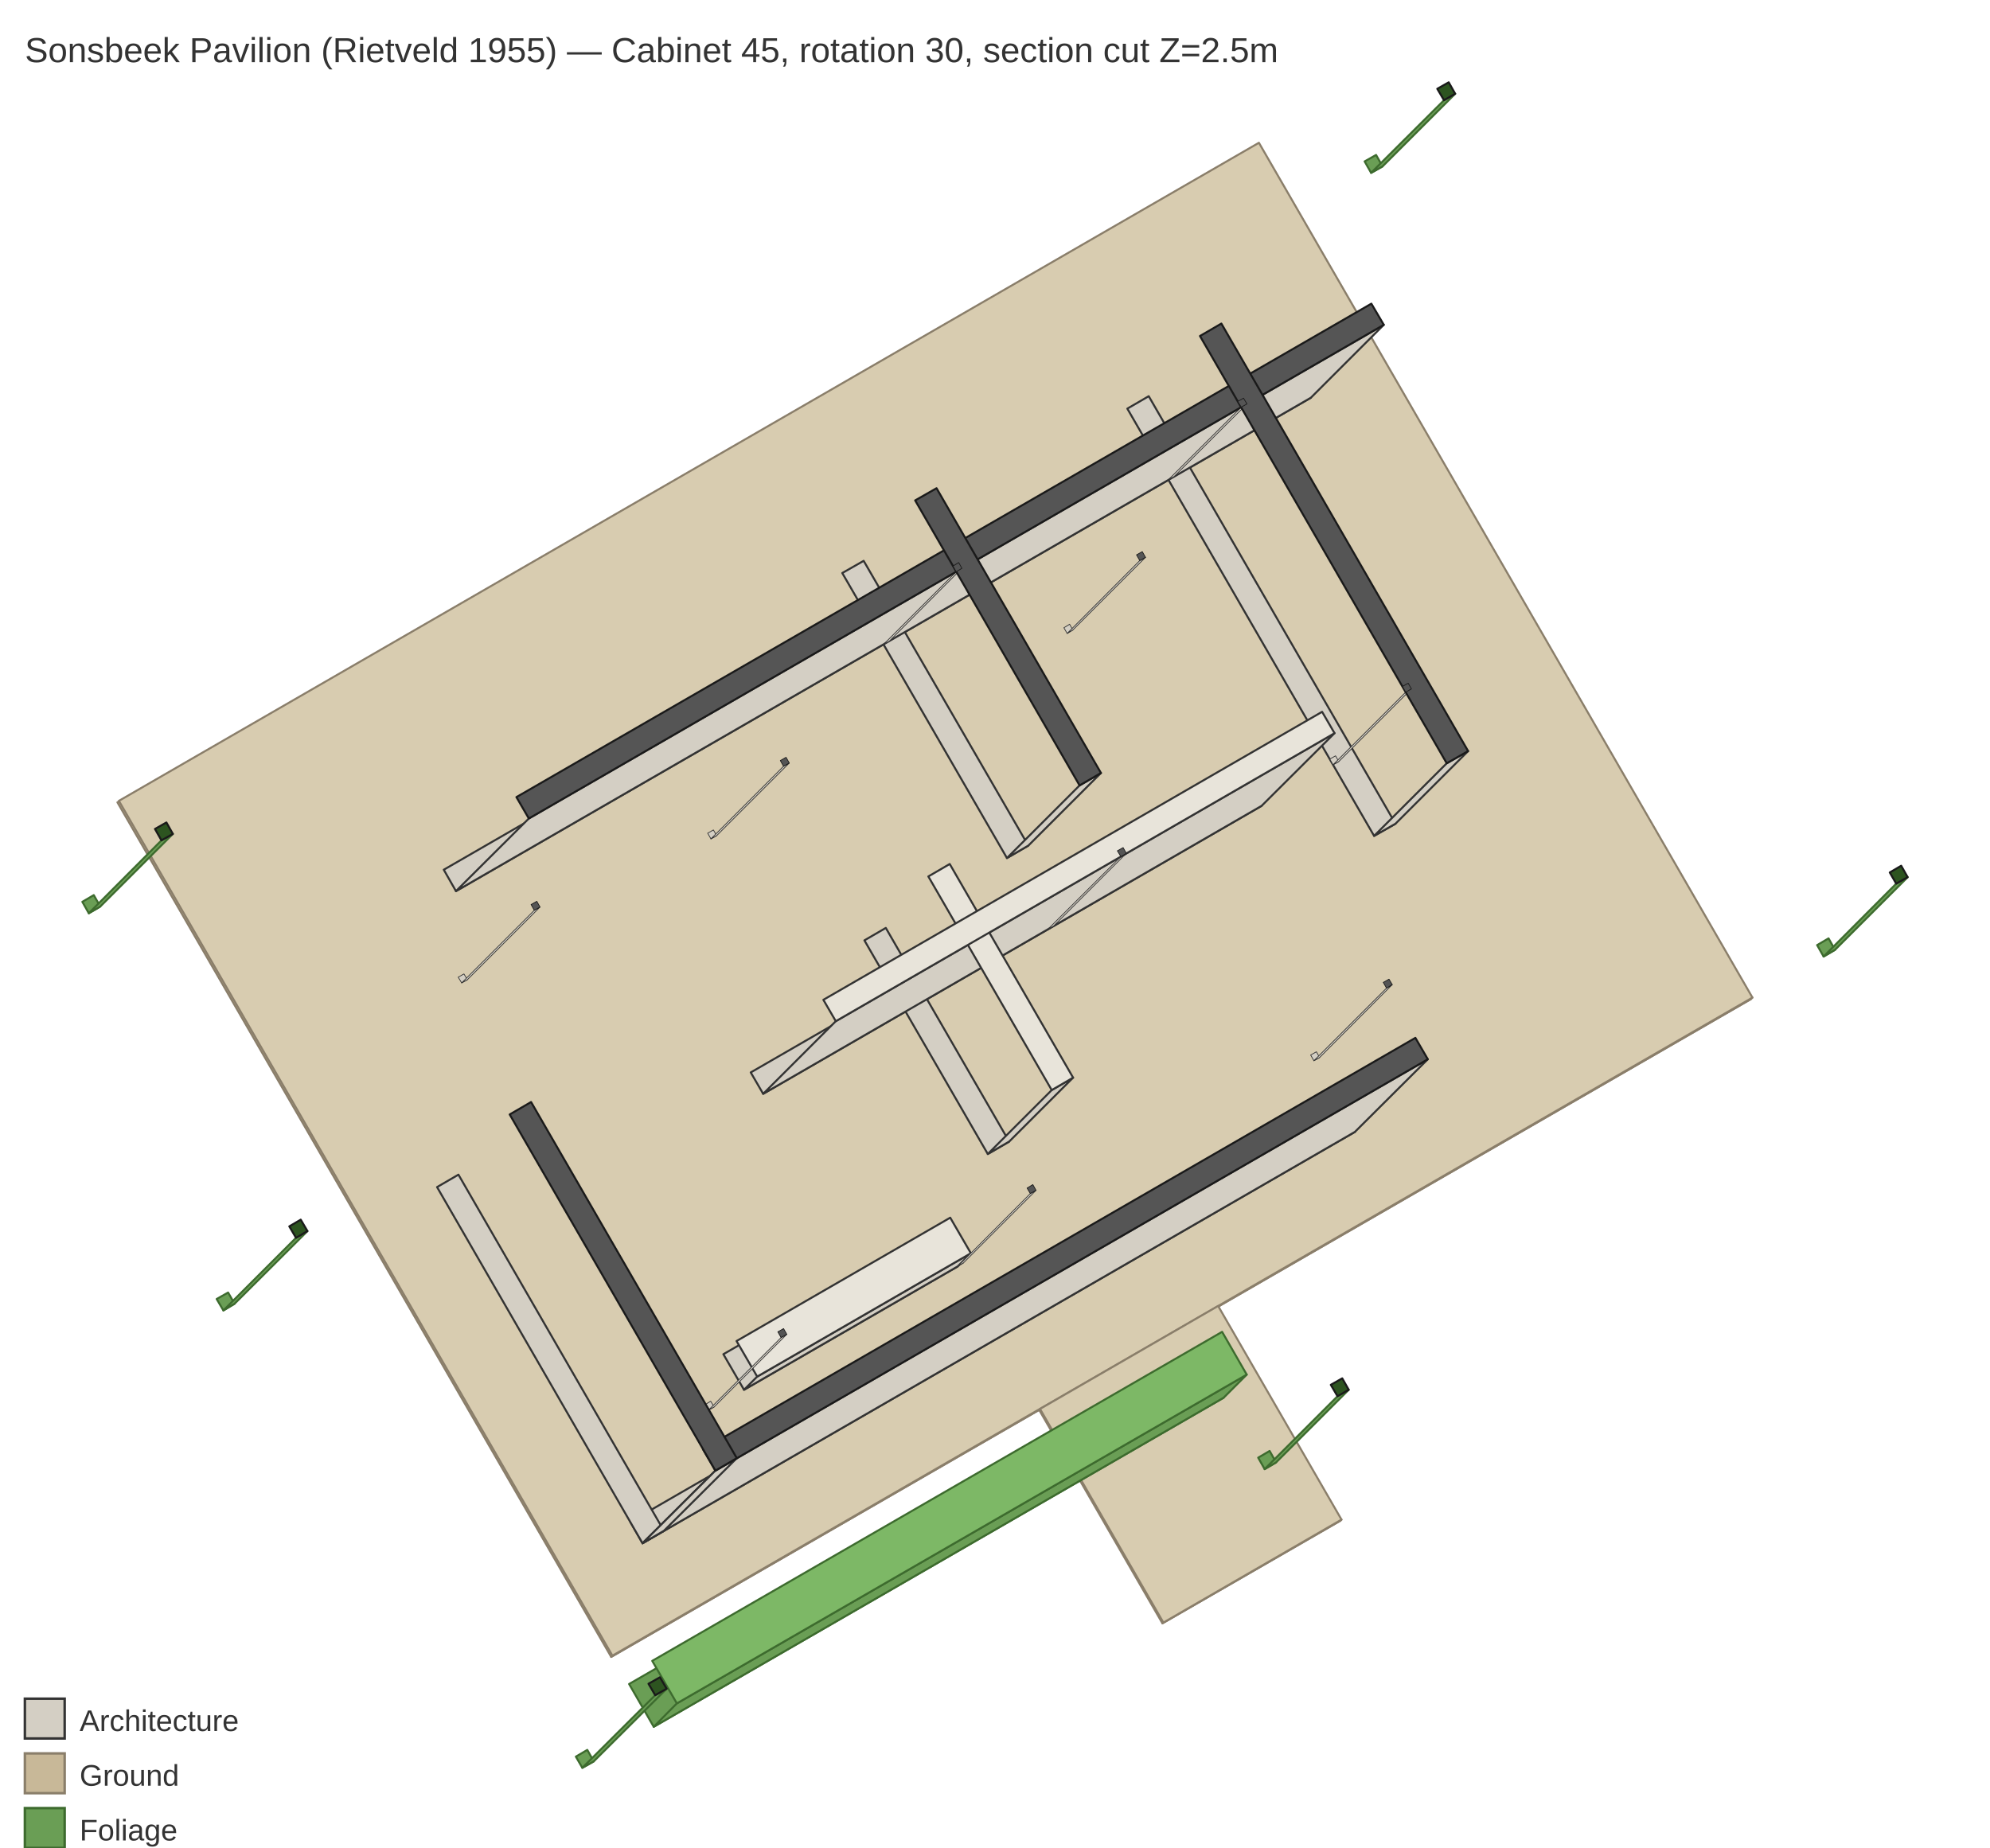
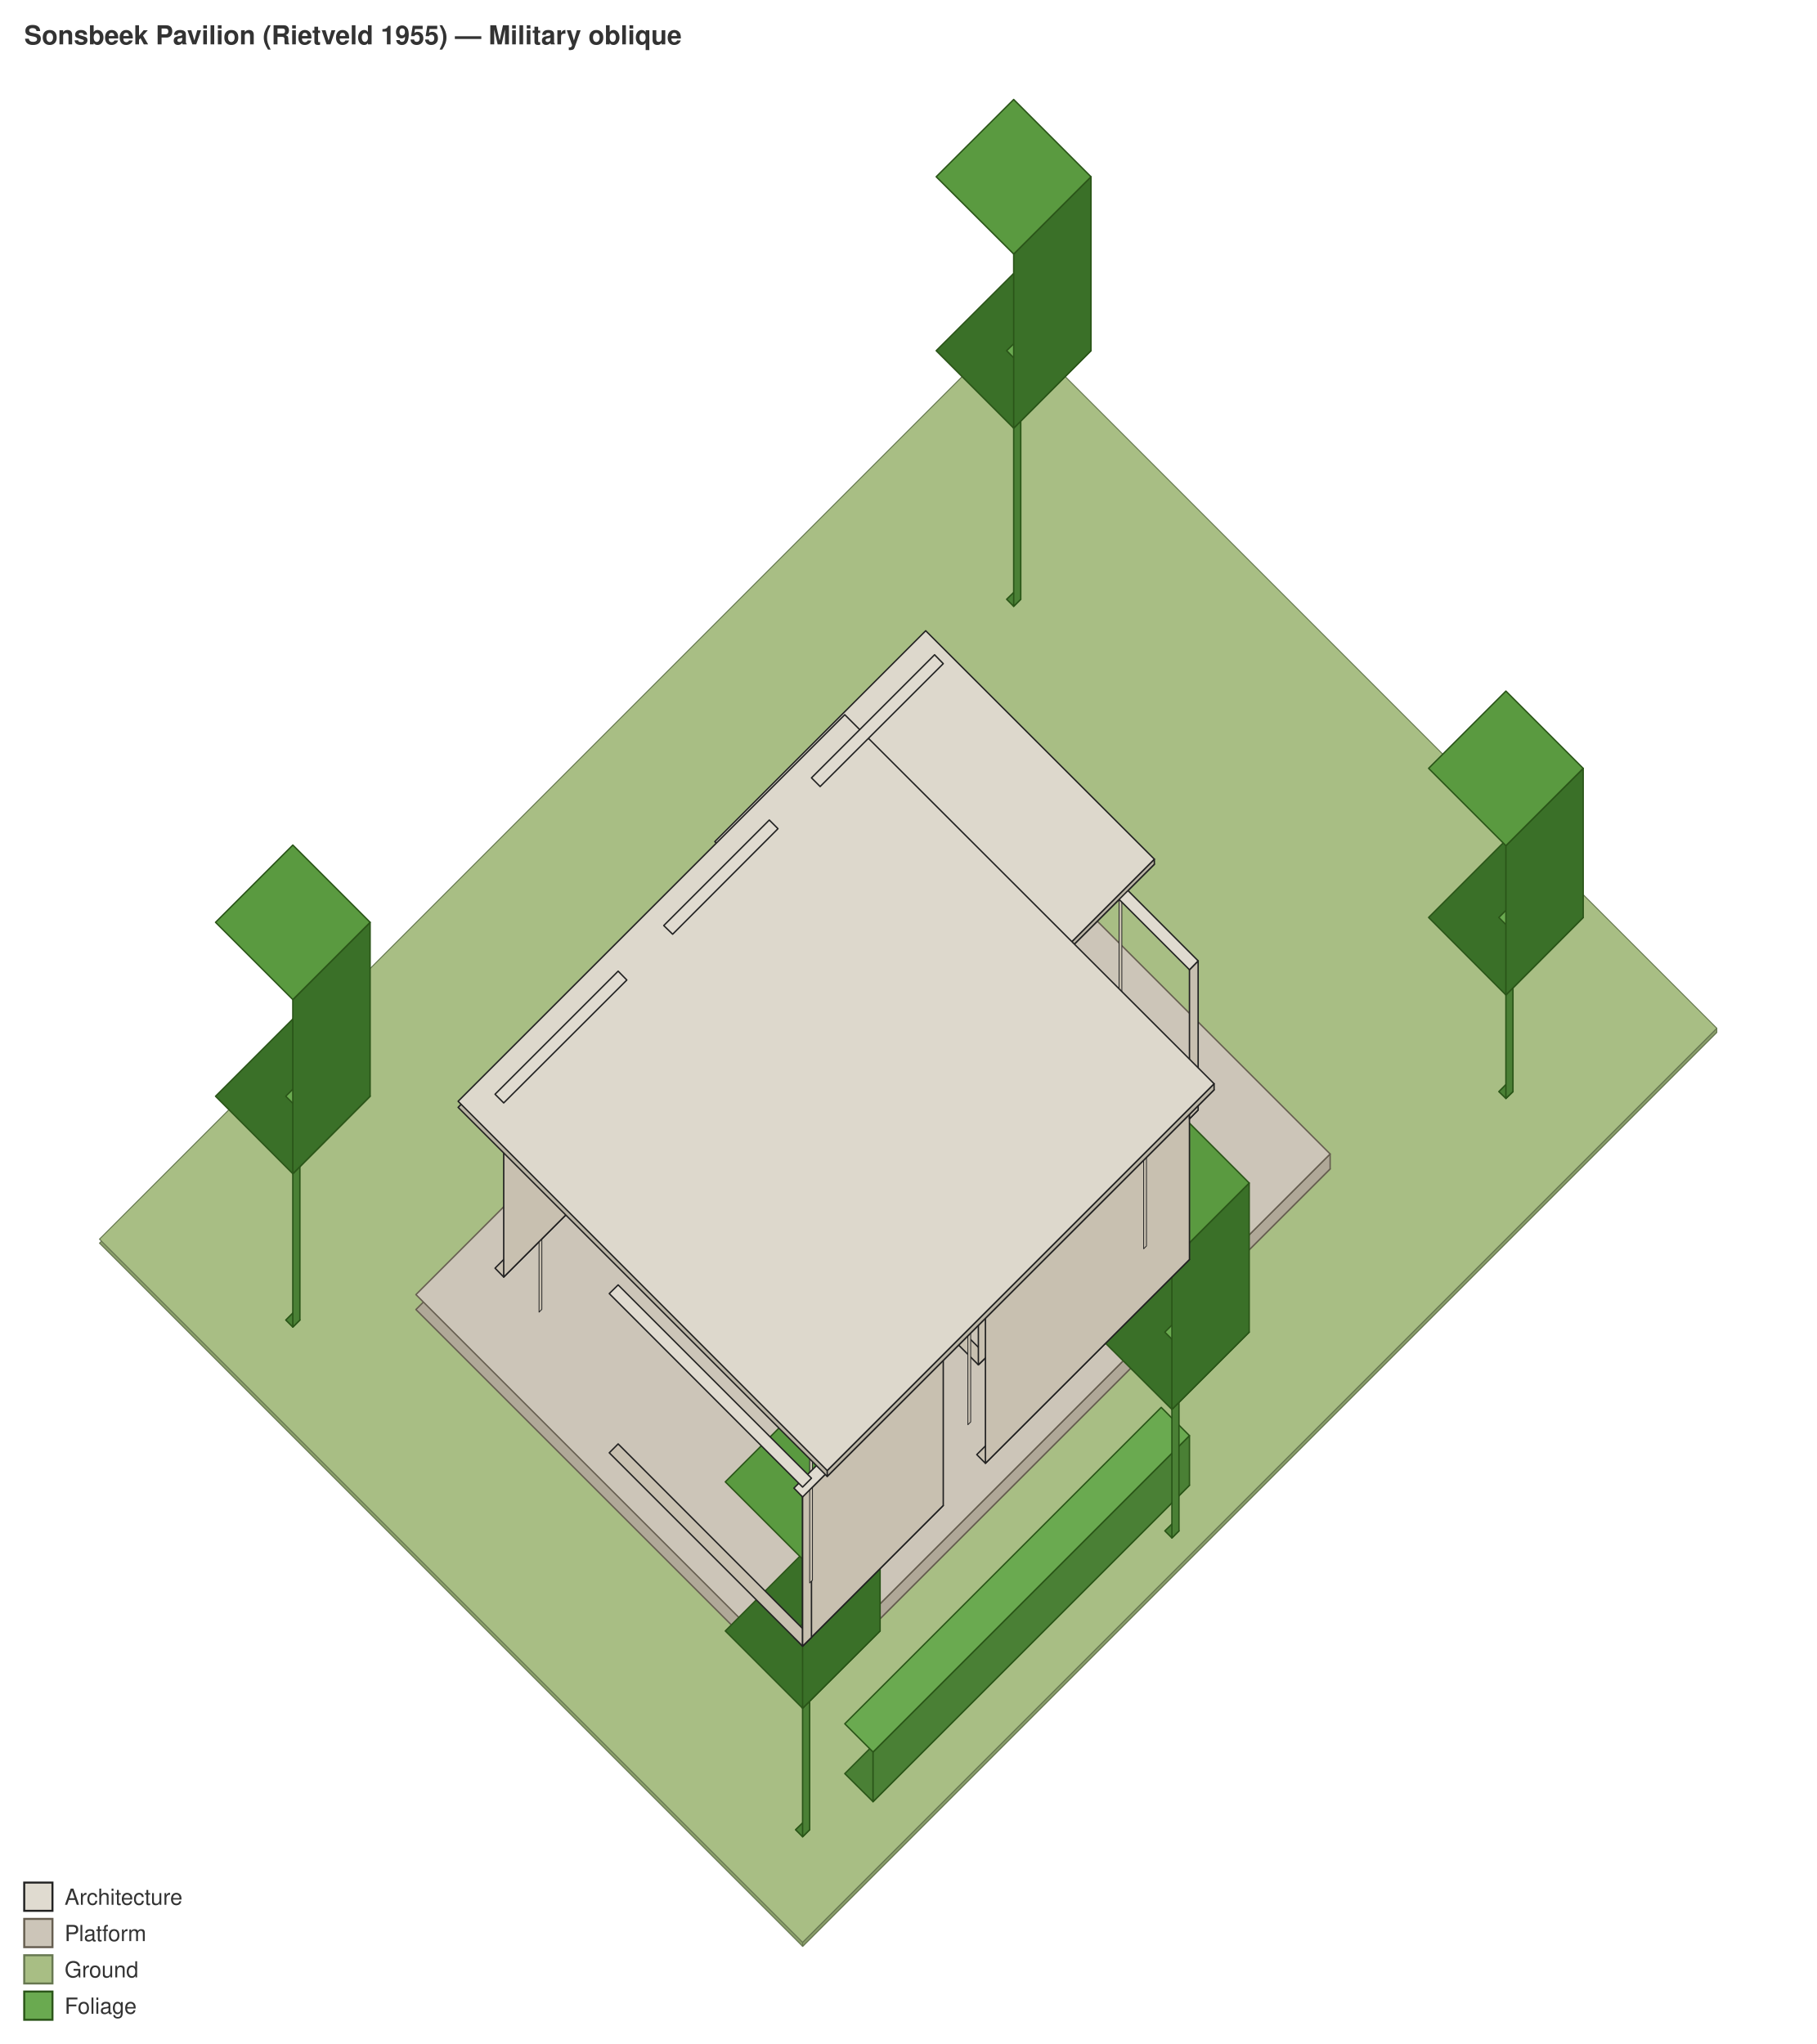
- <svg xmlns="http://www.w3.org/2000/svg" width="800" height="743" viewBox="0 0 800 743" style="background:#f5f0e8">
-   <text x="10" y="25" font-family="Arial, sans-serif" font-size="14" fill="#333">Sonsbeek Pavilion (Rietveld 1955) — Cabinet 45, rotation 30, section cut Z=2.5m</text>
-   <polygon points="245.7,666.2 703.9,401.7 505.5,58.0 47.2,322.6" fill="#c8b898" stroke="#8a7e6a" stroke-width="0.8" stroke-linejoin="round" />
-   <polygon points="467.3,652.7 538.9,611.4 489.3,525.5 417.7,566.8" fill="#c8b898" stroke="#8a7e6a" stroke-width="0.8" stroke-linejoin="round" />
-   <polygon points="245.7,666.2 703.9,401.7 704.5,401.1 246.2,665.7" fill="#c8b898" stroke="#8a7e6a" stroke-width="0.8" stroke-linejoin="round" />
-   <polygon points="467.3,652.7 538.9,611.4 539.3,611.0 467.7,652.4" fill="#c8b898" stroke="#8a7e6a" stroke-width="0.8" stroke-linejoin="round" />
-   <polygon points="246.2,665.7 704.5,401.1 506.1,57.4 47.8,322.0" fill="#d8ccb0" stroke="#8a7e6a" stroke-width="0.8" stroke-linejoin="round" />
-   <polygon points="467.7,652.4 539.3,611.0 489.7,525.1 418.1,566.5" fill="#d8ccb0" stroke="#8a7e6a" stroke-width="0.8" stroke-linejoin="round" />
-   <polygon points="258.3,620.5 544.7,455.1 539.8,446.5 253.4,611.9" fill="#d4cfc4" stroke="#333333" stroke-width="0.8" stroke-linejoin="round" />
-   <polygon points="183.3,358.3 527.0,159.9 522.1,151.3 178.4,349.7" fill="#d4cfc4" stroke="#333333" stroke-width="0.8" stroke-linejoin="round" />
-   <polygon points="306.8,439.8 507.2,324.0 502.3,315.5 301.8,431.2" fill="#d4cfc4" stroke="#333333" stroke-width="0.8" stroke-linejoin="round" />
-   <polygon points="258.3,620.5 266.9,615.5 184.3,472.3 175.7,477.3" fill="#d4cfc4" stroke="#333333" stroke-width="0.8" stroke-linejoin="round" />
-   <polygon points="552.4,336.1 561.0,331.2 461.8,159.3 453.2,164.3" fill="#d4cfc4" stroke="#333333" stroke-width="0.8" stroke-linejoin="round" />
-   <polygon points="397.1,464.0 405.7,459.0 356.1,373.1 347.5,378.1" fill="#d4cfc4" stroke="#333333" stroke-width="0.8" stroke-linejoin="round" />
-   <polygon points="404.8,345.0 413.4,340.0 347.2,225.5 338.6,230.4" fill="#d4cfc4" stroke="#333333" stroke-width="0.8" stroke-linejoin="round" />
-   <polygon points="284.8,567.0 287.1,565.7 285.7,563.4 283.4,564.8" fill="#d4cfc4" stroke="#333333" stroke-width="0.3" stroke-linejoin="round" />
-   <polygon points="185.6,395.2 187.9,393.9 186.5,391.6 184.2,392.9" fill="#d4cfc4" stroke="#333333" stroke-width="0.3" stroke-linejoin="round" />
-   <polygon points="385.0,509.2 387.3,507.8 386.0,505.6 383.7,506.9" fill="#d4cfc4" stroke="#333333" stroke-width="0.3" stroke-linejoin="round" />
-   <polygon points="285.8,337.3 288.1,336.0 286.8,333.7 284.5,335.0" fill="#d4cfc4" stroke="#333333" stroke-width="0.3" stroke-linejoin="round" />
-   <polygon points="528.2,426.5 530.5,425.2 529.2,422.9 526.9,424.2" fill="#d4cfc4" stroke="#333333" stroke-width="0.3" stroke-linejoin="round" />
-   <polygon points="429.0,254.7 431.3,253.3 430.0,251.0 427.7,252.4" fill="#d4cfc4" stroke="#333333" stroke-width="0.3" stroke-linejoin="round" />
-   <polygon points="421.3,373.6 423.6,372.3 422.3,370.0 420.0,371.4" fill="#d4cfc4" stroke="#333333" stroke-width="0.3" stroke-linejoin="round" />
-   <polygon points="355.2,259.1 357.5,257.8 356.2,255.5 353.9,256.8" fill="#d4cfc4" stroke="#333333" stroke-width="0.3" stroke-linejoin="round" />
-   <polygon points="535.9,307.5 538.2,306.2 536.9,303.9 534.6,305.2" fill="#d4cfc4" stroke="#333333" stroke-width="0.3" stroke-linejoin="round" />
-   <polygon points="469.7,192.9 472.0,191.6 470.7,189.3 468.4,190.7" fill="#d4cfc4" stroke="#333333" stroke-width="0.3" stroke-linejoin="round" />
-   <polygon points="299.1,558.8 385.0,509.2 376.7,494.9 290.8,544.5" fill="#d4cfc4" stroke="#333333" stroke-width="0.8" stroke-linejoin="round" />
-   <polygon points="234.1,710.8 238.7,708.2 236.1,703.6 231.5,706.3" fill="#6a9e55" stroke="#3d6b2e" stroke-width="0.8" stroke-linejoin="round" />
-   <polygon points="35.7,367.2 40.3,364.5 37.7,359.9 33.1,362.6" fill="#6a9e55" stroke="#3d6b2e" stroke-width="0.8" stroke-linejoin="round" />
-   <polygon points="733.1,384.6 737.7,381.9 735.1,377.3 730.5,380.0" fill="#6a9e55" stroke="#3d6b2e" stroke-width="0.8" stroke-linejoin="round" />
-   <polygon points="551.2,69.5 555.8,66.9 553.2,62.3 548.6,64.9" fill="#6a9e55" stroke="#3d6b2e" stroke-width="0.8" stroke-linejoin="round" />
-   <polygon points="508.4,590.7 513.0,588.0 510.4,583.4 505.8,586.1" fill="#6a9e55" stroke="#3d6b2e" stroke-width="0.8" stroke-linejoin="round" />
-   <polygon points="89.8,526.9 94.3,524.2 91.7,519.7 87.1,522.3" fill="#6a9e55" stroke="#3d6b2e" stroke-width="0.8" stroke-linejoin="round" />
-   <polygon points="262.8,694.3 491.9,562.0 482.0,544.8 252.9,677.1" fill="#6a9e55" stroke="#3d6b2e" stroke-width="0.8" stroke-linejoin="round" />
-   <polygon points="299.1,558.8 385.0,509.2 390.3,503.9 304.4,553.5" fill="#d4cfc4" stroke="#333333" stroke-width="0.8" stroke-linejoin="round" />
-   <polygon points="262.8,694.3 491.9,562.0 501.2,552.7 272.1,684.9" fill="#6a9e55" stroke="#3d6b2e" stroke-width="0.8" stroke-linejoin="round" />
-   <polygon points="304.4,553.5 390.3,503.9 382.0,489.6 296.1,539.2" fill="#e8e4da" stroke="#333333" stroke-width="0.8" stroke-linejoin="round" />
-   <polygon points="272.1,684.9 501.2,552.7 491.3,535.5 262.2,667.8" fill="#7db866" stroke="#3d6b2e" stroke-width="0.8" stroke-linejoin="round" />
-   <polygon points="397.1,464.0 405.7,459.0 431.4,433.3 422.8,438.3" fill="#d4cfc4" stroke="#333333" stroke-width="0.8" stroke-linejoin="round" />
-   <polygon points="258.3,620.5 544.7,455.1 574.0,425.9 287.6,591.3" fill="#d4cfc4" stroke="#333333" stroke-width="0.8" stroke-linejoin="round" />
-   <polygon points="183.3,358.3 527.0,159.9 556.3,130.6 212.6,329.1" fill="#d4cfc4" stroke="#333333" stroke-width="0.8" stroke-linejoin="round" />
-   <polygon points="306.8,439.8 507.2,324.0 536.5,294.8 336.0,410.6" fill="#d4cfc4" stroke="#333333" stroke-width="0.8" stroke-linejoin="round" />
-   <polygon points="258.3,620.5 266.9,615.5 296.2,586.3 287.6,591.3" fill="#d4cfc4" stroke="#333333" stroke-width="0.8" stroke-linejoin="round" />
-   <polygon points="552.4,336.1 561.0,331.2 590.2,302.0 581.6,306.9" fill="#d4cfc4" stroke="#333333" stroke-width="0.8" stroke-linejoin="round" />
-   <polygon points="404.8,345.0 413.4,340.0 442.6,310.8 434.0,315.8" fill="#d4cfc4" stroke="#333333" stroke-width="0.8" stroke-linejoin="round" />
-   <polygon points="284.8,567.0 287.1,565.7 316.3,536.5 314.0,537.8" fill="#d4cfc4" stroke="#333333" stroke-width="0.3" stroke-linejoin="round" />
-   <polygon points="185.6,395.2 187.9,393.9 217.1,364.7 214.8,366.0" fill="#d4cfc4" stroke="#333333" stroke-width="0.3" stroke-linejoin="round" />
-   <polygon points="385.0,509.2 387.3,507.8 416.5,478.6 414.2,479.9" fill="#d4cfc4" stroke="#333333" stroke-width="0.3" stroke-linejoin="round" />
-   <polygon points="285.8,337.3 288.1,336.0 317.3,306.8 315.0,308.1" fill="#d4cfc4" stroke="#333333" stroke-width="0.3" stroke-linejoin="round" />
-   <polygon points="528.2,426.5 530.5,425.2 559.7,395.9 557.4,397.3" fill="#d4cfc4" stroke="#333333" stroke-width="0.3" stroke-linejoin="round" />
-   <polygon points="429.0,254.7 431.3,253.3 460.5,224.1 458.2,225.4" fill="#d4cfc4" stroke="#333333" stroke-width="0.3" stroke-linejoin="round" />
-   <polygon points="421.3,373.6 423.6,372.3 452.8,343.1 450.6,344.4" fill="#d4cfc4" stroke="#333333" stroke-width="0.3" stroke-linejoin="round" />
-   <polygon points="355.2,259.1 357.5,257.8 386.7,228.5 384.4,229.9" fill="#d4cfc4" stroke="#333333" stroke-width="0.3" stroke-linejoin="round" />
-   <polygon points="535.9,307.5 538.2,306.2 567.4,277.0 565.1,278.3" fill="#d4cfc4" stroke="#333333" stroke-width="0.3" stroke-linejoin="round" />
-   <polygon points="469.7,192.9 472.0,191.6 501.3,162.4 499.0,163.7" fill="#d4cfc4" stroke="#333333" stroke-width="0.3" stroke-linejoin="round" />
-   <polygon points="234.1,710.8 238.7,708.2 268.0,679.0 263.4,681.6" fill="#6a9e55" stroke="#3d6b2e" stroke-width="0.8" stroke-linejoin="round" />
-   <polygon points="35.7,367.2 40.3,364.5 69.5,335.3 64.9,337.9" fill="#6a9e55" stroke="#3d6b2e" stroke-width="0.8" stroke-linejoin="round" />
-   <polygon points="733.1,384.6 737.7,381.9 766.9,352.7 762.3,355.3" fill="#6a9e55" stroke="#3d6b2e" stroke-width="0.8" stroke-linejoin="round" />
-   <polygon points="551.2,69.5 555.8,66.9 585.0,37.7 580.5,40.3" fill="#6a9e55" stroke="#3d6b2e" stroke-width="0.8" stroke-linejoin="round" />
-   <polygon points="508.4,590.7 513.0,588.0 542.2,558.8 537.7,561.4" fill="#6a9e55" stroke="#3d6b2e" stroke-width="0.8" stroke-linejoin="round" />
-   <polygon points="89.8,526.9 94.3,524.2 123.6,495.0 119.0,497.7" fill="#6a9e55" stroke="#3d6b2e" stroke-width="0.8" stroke-linejoin="round" />
-   <polygon points="422.8,438.3 431.4,433.3 381.8,347.4 373.2,352.4" fill="#e8e4da" stroke="#333333" stroke-width="0.8" stroke-linejoin="round" />
-   <polygon points="287.6,591.3 574.0,425.9 569.0,417.3 282.6,582.7" fill="#555555" stroke="#1a1a1a" stroke-width="0.8" stroke-linejoin="round" />
-   <polygon points="212.6,329.1 556.3,130.6 551.3,122.1 207.6,320.5" fill="#555555" stroke="#1a1a1a" stroke-width="0.8" stroke-linejoin="round" />
-   <polygon points="336.0,410.6 536.5,294.8 531.5,286.2 331.0,402.0" fill="#e8e4da" stroke="#333333" stroke-width="0.8" stroke-linejoin="round" />
-   <polygon points="287.6,591.3 296.2,586.3 213.5,443.1 204.9,448.1" fill="#555555" stroke="#1a1a1a" stroke-width="0.8" stroke-linejoin="round" />
-   <polygon points="581.6,306.9 590.2,302.0 491.0,130.1 482.4,135.1" fill="#555555" stroke="#1a1a1a" stroke-width="0.8" stroke-linejoin="round" />
-   <polygon points="434.0,315.8 442.6,310.8 376.5,196.3 367.9,201.2" fill="#555555" stroke="#1a1a1a" stroke-width="0.8" stroke-linejoin="round" />
-   <polygon points="314.0,537.8 316.3,536.5 315.0,534.2 312.7,535.5" fill="#555555" stroke="#1a1a1a" stroke-width="0.3" stroke-linejoin="round" />
-   <polygon points="214.8,366.0 217.1,364.7 215.8,362.4 213.5,363.7" fill="#555555" stroke="#1a1a1a" stroke-width="0.3" stroke-linejoin="round" />
-   <polygon points="414.2,479.9 416.5,478.6 415.2,476.3 412.9,477.7" fill="#555555" stroke="#1a1a1a" stroke-width="0.3" stroke-linejoin="round" />
-   <polygon points="315.0,308.1 317.3,306.8 316.0,304.5 313.7,305.8" fill="#555555" stroke="#1a1a1a" stroke-width="0.3" stroke-linejoin="round" />
-   <polygon points="557.4,397.3 559.7,395.9 558.4,393.7 556.1,395.0" fill="#555555" stroke="#1a1a1a" stroke-width="0.3" stroke-linejoin="round" />
-   <polygon points="458.2,225.4 460.5,224.1 459.2,221.8 456.9,223.1" fill="#555555" stroke="#1a1a1a" stroke-width="0.3" stroke-linejoin="round" />
-   <polygon points="450.6,344.4 452.8,343.1 451.5,340.8 449.2,342.1" fill="#555555" stroke="#1a1a1a" stroke-width="0.3" stroke-linejoin="round" />
-   <polygon points="384.4,229.9 386.7,228.5 385.4,226.2 383.1,227.6" fill="#555555" stroke="#1a1a1a" stroke-width="0.3" stroke-linejoin="round" />
-   <polygon points="565.1,278.3 567.4,277.0 566.1,274.7 563.8,276.0" fill="#555555" stroke="#1a1a1a" stroke-width="0.3" stroke-linejoin="round" />
-   <polygon points="499.0,163.7 501.3,162.4 499.9,160.1 497.6,161.4" fill="#555555" stroke="#1a1a1a" stroke-width="0.3" stroke-linejoin="round" />
-   <polygon points="263.4,681.6 268.0,679.0 265.3,674.4 260.7,677.0" fill="#2d5420" stroke="#1a1a1a" stroke-width="0.8" stroke-linejoin="round" />
-   <polygon points="64.9,337.9 69.5,335.3 66.9,330.7 62.3,333.3" fill="#2d5420" stroke="#1a1a1a" stroke-width="0.8" stroke-linejoin="round" />
-   <polygon points="762.3,355.3 766.9,352.7 764.3,348.1 759.7,350.8" fill="#2d5420" stroke="#1a1a1a" stroke-width="0.8" stroke-linejoin="round" />
-   <polygon points="580.5,40.3 585.0,37.7 582.4,33.1 577.8,35.7" fill="#2d5420" stroke="#1a1a1a" stroke-width="0.8" stroke-linejoin="round" />
-   <polygon points="537.7,561.4 542.2,558.8 539.6,554.2 535.0,556.8" fill="#2d5420" stroke="#1a1a1a" stroke-width="0.8" stroke-linejoin="round" />
-   <polygon points="119.0,497.7 123.6,495.0 120.9,490.4 116.3,493.1" fill="#2d5420" stroke="#1a1a1a" stroke-width="0.8" stroke-linejoin="round" />
-   <rect x="10" y="683" width="16" height="16" fill="#d4cfc4" stroke="#333333" stroke-width="1" />
-   <text x="32" y="696" font-family="Arial, sans-serif" font-size="12" fill="#333">Architecture</text>
-   <rect x="10" y="705" width="16" height="16" fill="#c8b898" stroke="#8a7e6a" stroke-width="1" />
-   <text x="32" y="718" font-family="Arial, sans-serif" font-size="12" fill="#333">Ground</text>
-   <rect x="10" y="727" width="16" height="16" fill="#6a9e55" stroke="#3d6b2e" stroke-width="1" />
-   <text x="32" y="740" font-family="Arial, sans-serif" font-size="12" fill="#333">Foliage</text>
+ <svg xmlns="http://www.w3.org/2000/svg" width="900" height="1013" viewBox="0 0 900 1013" style="background:#e8e4d8">
+   <text x="12" y="22" font-family="Helvetica, Arial, sans-serif" font-size="13" fill="#333" font-weight="bold">Sonsbeek Pavilion (Rietveld 1955) — Military oblique</text>
+   <polygon points="397.7,964.6 850.7,511.6 502.3,163.1 49.3,616.1" fill="#8a9e6a" stroke="#667750" stroke-width="0.5" stroke-linejoin="round" />
+   <polygon points="397.7,964.6 850.7,511.6 850.7,509.6 397.7,962.6" fill="#8a9e6a" stroke="#667750" stroke-width="0.5" stroke-linejoin="round" />
+   <polygon points="397.7,962.6 850.7,509.6 502.3,161.1 49.3,614.1" fill="#a8be84" stroke="#667750" stroke-width="0.5" stroke-linejoin="round" />
+   <polygon points="397.7,840.6 659.1,579.3 467.4,387.6 206.1,649.0" fill="#b0a898" stroke="#665e50" stroke-width="0.7" stroke-linejoin="round" />
+   <polygon points="397.7,840.6 659.1,579.3 659.1,571.9 397.7,833.2" fill="#b0a898" stroke="#665e50" stroke-width="0.7" stroke-linejoin="round" />
+   <polygon points="397.7,833.2 659.1,571.9 467.4,380.2 206.1,641.6" fill="#ccc5b8" stroke="#665e50" stroke-width="0.7" stroke-linejoin="round" />
+   <polygon points="397.7,910.3 401.2,906.8 397.7,903.4 394.2,906.8" fill="#4a8035" stroke="#2a5518" stroke-width="0.7" stroke-linejoin="round" />
+   <polygon points="145.1,657.7 148.6,654.2 145.1,650.7 141.6,654.2" fill="#4a8035" stroke="#2a5518" stroke-width="0.7" stroke-linejoin="round" />
+   <polygon points="746.2,544.4 749.7,541.0 746.2,537.5 742.7,541.0" fill="#4a8035" stroke="#2a5518" stroke-width="0.7" stroke-linejoin="round" />
+   <polygon points="502.3,300.5 505.8,297.0 502.3,293.6 498.8,297.0" fill="#4a8035" stroke="#2a5518" stroke-width="0.7" stroke-linejoin="round" />
+   <polygon points="580.7,762.2 584.2,758.7 580.7,755.3 577.2,758.7" fill="#4a8035" stroke="#2a5518" stroke-width="0.7" stroke-linejoin="round" />
+   <polygon points="432.6,892.9 589.4,736.1 575.4,722.2 418.6,879.0" fill="#4a8035" stroke="#2a5518" stroke-width="0.7" stroke-linejoin="round" />
+   <polygon points="432.6,892.9 589.4,736.1 589.4,711.5 432.6,868.3" fill="#4a8035" stroke="#2a5518" stroke-width="0.7" stroke-linejoin="round" />
+   <polygon points="432.6,868.3 589.4,711.5 575.4,697.5 418.6,854.3" fill="#6aaa50" stroke="#2a5518" stroke-width="0.7" stroke-linejoin="round" />
+   <polygon points="746.2,544.4 749.7,541.0 749.7,454.7 746.2,458.2" fill="#4a8035" stroke="#2a5518" stroke-width="0.7" stroke-linejoin="round" />
+   <polygon points="397.7,910.3 401.2,906.8 401.2,808.3 397.7,811.8" fill="#4a8035" stroke="#2a5518" stroke-width="0.7" stroke-linejoin="round" />
+   <polygon points="580.7,762.2 584.2,758.7 584.2,660.2 580.7,663.7" fill="#4a8035" stroke="#2a5518" stroke-width="0.7" stroke-linejoin="round" />
+   <polygon points="145.1,657.7 148.6,654.2 148.6,543.3 145.1,546.8" fill="#4a8035" stroke="#2a5518" stroke-width="0.7" stroke-linejoin="round" />
+   <polygon points="502.3,300.5 505.8,297.0 505.8,173.8 502.3,177.3" fill="#4a8035" stroke="#2a5518" stroke-width="0.7" stroke-linejoin="round" />
+   <polygon points="746.2,493.1 784.5,454.7 746.2,416.4 707.9,454.7" fill="#3a7028" stroke="#2a5518" stroke-width="0.7" stroke-linejoin="round" />
+   <polygon points="746.2,458.2 749.7,454.7 746.2,451.2 742.7,454.7" fill="#6aaa50" stroke="#2a5518" stroke-width="0.7" stroke-linejoin="round" />
+   <polygon points="397.7,846.6 436.1,808.3 397.7,769.9 359.4,808.3" fill="#3a7028" stroke="#2a5518" stroke-width="0.7" stroke-linejoin="round" />
+   <polygon points="580.7,698.5 619.0,660.2 580.7,621.9 542.3,660.2" fill="#3a7028" stroke="#2a5518" stroke-width="0.7" stroke-linejoin="round" />
+   <polygon points="397.7,811.8 401.2,808.3 397.7,804.8 394.2,808.3" fill="#6aaa50" stroke="#2a5518" stroke-width="0.7" stroke-linejoin="round" />
+   <polygon points="580.7,663.7 584.2,660.2 580.7,656.7 577.2,660.2" fill="#6aaa50" stroke="#2a5518" stroke-width="0.7" stroke-linejoin="round" />
+   <polygon points="145.1,581.7 183.4,543.3 145.1,505.0 106.8,543.3" fill="#3a7028" stroke="#2a5518" stroke-width="0.7" stroke-linejoin="round" />
+   <polygon points="145.1,546.8 148.6,543.3 145.1,539.8 141.6,543.3" fill="#6aaa50" stroke="#2a5518" stroke-width="0.7" stroke-linejoin="round" />
+   <polygon points="502.3,212.2 540.6,173.8 502.3,135.5 463.9,173.8" fill="#3a7028" stroke="#2a5518" stroke-width="0.7" stroke-linejoin="round" />
+   <polygon points="502.3,177.3 505.8,173.8 502.3,170.4 498.8,173.8" fill="#6aaa50" stroke="#2a5518" stroke-width="0.7" stroke-linejoin="round" />
+   <polygon points="746.2,493.1 784.5,454.7 784.5,380.8 746.2,419.1" fill="#3a7028" stroke="#2a5518" stroke-width="0.7" stroke-linejoin="round" />
+   <polygon points="397.7,846.6 436.1,808.3 436.1,734.4 397.7,772.7" fill="#3a7028" stroke="#2a5518" stroke-width="0.7" stroke-linejoin="round" />
+   <polygon points="580.7,698.5 619.0,660.2 619.0,586.3 580.7,624.6" fill="#3a7028" stroke="#2a5518" stroke-width="0.7" stroke-linejoin="round" />
+   <polygon points="145.1,581.7 183.4,543.3 183.4,457.1 145.1,495.4" fill="#3a7028" stroke="#2a5518" stroke-width="0.7" stroke-linejoin="round" />
+   <polygon points="746.2,419.1 784.5,380.8 746.2,342.5 707.9,380.8" fill="#5a9a40" stroke="#2a5518" stroke-width="0.7" stroke-linejoin="round" />
+   <polygon points="502.3,212.2 540.6,173.8 540.6,87.6 502.3,125.9" fill="#3a7028" stroke="#2a5518" stroke-width="0.7" stroke-linejoin="round" />
+   <polygon points="397.7,772.7 436.1,734.4 397.7,696.0 359.4,734.4" fill="#5a9a40" stroke="#2a5518" stroke-width="0.7" stroke-linejoin="round" />
+   <polygon points="580.7,624.6 619.0,586.3 580.7,547.9 542.3,586.3" fill="#5a9a40" stroke="#2a5518" stroke-width="0.7" stroke-linejoin="round" />
+   <polygon points="145.1,495.4 183.4,457.1 145.1,418.8 106.8,457.1" fill="#5a9a40" stroke="#2a5518" stroke-width="0.7" stroke-linejoin="round" />
+   <polygon points="502.3,125.9 540.6,87.6 502.3,49.3 463.9,87.6" fill="#5a9a40" stroke="#2a5518" stroke-width="0.7" stroke-linejoin="round" />
+   <polygon points="397.7,815.8 467.4,746.1 463.1,741.8 393.4,811.5" fill="#c8c0b0" stroke="#222222" stroke-width="0.7" stroke-linejoin="round" />
+   <polygon points="488.3,725.2 589.4,624.2 585.0,619.8 484.0,720.9" fill="#c8c0b0" stroke="#222222" stroke-width="0.7" stroke-linejoin="round" />
+   <polygon points="249.6,632.9 310.6,571.9 306.3,567.5 245.3,628.5" fill="#c8c0b0" stroke="#222222" stroke-width="0.7" stroke-linejoin="round" />
+   <polygon points="333.3,549.2 385.5,497.0 381.2,492.6 328.9,544.9" fill="#c8c0b0" stroke="#222222" stroke-width="0.7" stroke-linejoin="round" />
+   <polygon points="406.4,476.1 467.4,415.1 463.1,410.7 402.1,471.7" fill="#c8c0b0" stroke="#222222" stroke-width="0.7" stroke-linejoin="round" />
+   <polygon points="380.3,676.4 432.6,624.2 428.2,619.8 376.0,672.1" fill="#c8c0b0" stroke="#222222" stroke-width="0.7" stroke-linejoin="round" />
+   <polygon points="455.2,601.5 498.8,558.0 494.4,553.6 450.9,597.2" fill="#c8c0b0" stroke="#222222" stroke-width="0.7" stroke-linejoin="round" />
+   <polygon points="397.7,815.8 402.1,811.5 306.3,715.6 301.9,720.0" fill="#c8c0b0" stroke="#222222" stroke-width="0.7" stroke-linejoin="round" />
+   <polygon points="589.4,554.5 593.7,550.1 541.5,497.9 537.1,502.2" fill="#c8c0b0" stroke="#222222" stroke-width="0.7" stroke-linejoin="round" />
+   <polygon points="511.0,476.1 515.3,471.7 454.4,410.7 450.0,415.1" fill="#c8c0b0" stroke="#222222" stroke-width="0.7" stroke-linejoin="round" />
+   <polygon points="484.8,676.4 489.2,672.1 445.6,628.5 441.3,632.9" fill="#c8c0b0" stroke="#222222" stroke-width="0.7" stroke-linejoin="round" />
+   <polygon points="450.0,554.5 454.4,550.1 393.4,489.1 389.0,493.5" fill="#c8c0b0" stroke="#222222" stroke-width="0.7" stroke-linejoin="round" />
+   <polygon points="484.8,676.4 489.2,672.1 489.2,610.5 484.8,614.8" fill="#c8c0b0" stroke="#222222" stroke-width="0.7" stroke-linejoin="round" />
+   <polygon points="380.3,676.4 432.6,624.2 432.6,555.2 380.3,607.4" fill="#c8c0b0" stroke="#222222" stroke-width="0.7" stroke-linejoin="round" />
+   <polygon points="455.2,601.5 498.8,558.0 498.8,489.0 455.2,532.5" fill="#c8c0b0" stroke="#222222" stroke-width="0.7" stroke-linejoin="round" />
+   <polygon points="397.7,815.8 467.4,746.1 467.4,672.2 397.7,741.9" fill="#c8c0b0" stroke="#222222" stroke-width="0.7" stroke-linejoin="round" />
+   <polygon points="488.3,725.2 589.4,624.2 589.4,550.2 488.3,651.3" fill="#c8c0b0" stroke="#222222" stroke-width="0.7" stroke-linejoin="round" />
+   <polygon points="589.4,554.5 593.7,550.1 593.7,476.2 589.4,480.6" fill="#c8c0b0" stroke="#222222" stroke-width="0.7" stroke-linejoin="round" />
+   <polygon points="511.0,476.1 515.3,471.7 515.3,397.8 511.0,402.2" fill="#c8c0b0" stroke="#222222" stroke-width="0.7" stroke-linejoin="round" />
+   <polygon points="476.1,580.6 477.5,579.2 477.5,505.3 476.1,506.7" fill="#c8c0b0" stroke="#222222" stroke-width="0.4" stroke-linejoin="round" />
+   <polygon points="389.0,493.5 390.4,492.1 390.4,418.2 389.0,419.6" fill="#c8c0b0" stroke="#222222" stroke-width="0.4" stroke-linejoin="round" />
+   <polygon points="554.5,502.2 555.9,500.8 555.9,426.9 554.5,428.3" fill="#c8c0b0" stroke="#222222" stroke-width="0.4" stroke-linejoin="round" />
+   <polygon points="467.4,415.1 468.8,413.7 468.8,339.8 467.4,341.2" fill="#c8c0b0" stroke="#222222" stroke-width="0.4" stroke-linejoin="round" />
+   <polygon points="397.7,815.8 402.1,811.5 402.1,732.6 397.7,737.0" fill="#c8c0b0" stroke="#222222" stroke-width="0.7" stroke-linejoin="round" />
+   <polygon points="450.0,554.5 454.4,550.1 454.4,471.3 450.0,475.6" fill="#c8c0b0" stroke="#222222" stroke-width="0.7" stroke-linejoin="round" />
+   <polygon points="401.2,784.5 402.6,783.1 402.6,704.2 401.2,705.6" fill="#c8c0b0" stroke="#222222" stroke-width="0.4" stroke-linejoin="round" />
+   <polygon points="267.1,650.3 268.5,648.9 268.5,570.1 267.1,571.5" fill="#c8c0b0" stroke="#222222" stroke-width="0.4" stroke-linejoin="round" />
+   <polygon points="479.6,706.1 481.0,704.7 481.0,625.8 479.6,627.2" fill="#c8c0b0" stroke="#222222" stroke-width="0.4" stroke-linejoin="round" />
+   <polygon points="345.5,571.9 346.9,570.5 346.9,491.7 345.5,493.1" fill="#c8c0b0" stroke="#222222" stroke-width="0.4" stroke-linejoin="round" />
+   <polygon points="566.7,618.9 568.1,617.5 568.1,538.7 566.7,540.1" fill="#c8c0b0" stroke="#222222" stroke-width="0.4" stroke-linejoin="round" />
+   <polygon points="432.6,484.8 434.0,483.4 434.0,404.5 432.6,405.9" fill="#c8c0b0" stroke="#222222" stroke-width="0.4" stroke-linejoin="round" />
+   <polygon points="249.6,632.9 310.6,571.9 310.6,485.7 249.6,546.6" fill="#c8c0b0" stroke="#222222" stroke-width="0.7" stroke-linejoin="round" />
+   <polygon points="333.3,549.2 385.5,497.0 385.5,410.7 333.3,463.0" fill="#c8c0b0" stroke="#222222" stroke-width="0.7" stroke-linejoin="round" />
+   <polygon points="406.4,476.1 467.4,415.1 467.4,328.9 406.4,389.8" fill="#c8c0b0" stroke="#222222" stroke-width="0.7" stroke-linejoin="round" />
+   <polygon points="484.8,614.8 489.2,610.5 445.6,566.9 441.3,571.3" fill="#e0dbd0" stroke="#222222" stroke-width="0.7" stroke-linejoin="round" />
+   <polygon points="380.3,607.4 432.6,555.2 428.2,550.8 376.0,603.1" fill="#e0dbd0" stroke="#222222" stroke-width="0.7" stroke-linejoin="round" />
+   <polygon points="455.2,532.5 498.8,489.0 494.4,484.6 450.9,528.2" fill="#e0dbd0" stroke="#222222" stroke-width="0.7" stroke-linejoin="round" />
+   <polygon points="467.4,532.8 572.0,428.3 458.7,315.0 354.2,419.6" fill="#bbb5a5" stroke="#222222" stroke-width="0.7" stroke-linejoin="round" />
+   <polygon points="397.7,741.9 467.4,672.2 463.1,667.9 393.4,737.5" fill="#e0dbd0" stroke="#222222" stroke-width="0.7" stroke-linejoin="round" />
+   <polygon points="488.3,651.3 589.4,550.2 585.0,545.9 484.0,646.9" fill="#e0dbd0" stroke="#222222" stroke-width="0.7" stroke-linejoin="round" />
+   <polygon points="589.4,480.6 593.7,476.2 541.5,423.9 537.1,428.3" fill="#e0dbd0" stroke="#222222" stroke-width="0.7" stroke-linejoin="round" />
+   <polygon points="511.0,402.2 515.3,397.8 454.4,336.8 450.0,341.2" fill="#e0dbd0" stroke="#222222" stroke-width="0.7" stroke-linejoin="round" />
+   <polygon points="467.4,532.8 572.0,428.3 572.0,425.8 467.4,530.4" fill="#bbb5a5" stroke="#222222" stroke-width="0.7" stroke-linejoin="round" />
+   <polygon points="467.4,530.4 572.0,425.8 458.7,312.6 354.2,417.1" fill="#ddd8cc" stroke="#222222" stroke-width="0.7" stroke-linejoin="round" />
+   <polygon points="409.9,731.7 601.6,540.1 418.6,357.2 227.0,548.8" fill="#bbb5a5" stroke="#222222" stroke-width="0.7" stroke-linejoin="round" />
+   <polygon points="397.7,737.0 402.1,732.6 306.3,636.8 301.9,641.1" fill="#e0dbd0" stroke="#222222" stroke-width="0.7" stroke-linejoin="round" />
+   <polygon points="450.0,475.6 454.4,471.3 393.4,410.3 389.0,414.7" fill="#e0dbd0" stroke="#222222" stroke-width="0.7" stroke-linejoin="round" />
+   <polygon points="409.9,731.7 601.6,540.1 601.6,537.1 409.9,728.8" fill="#bbb5a5" stroke="#222222" stroke-width="0.7" stroke-linejoin="round" />
+   <polygon points="409.9,728.8 601.6,537.1 418.6,354.2 227.0,545.8" fill="#ddd8cc" stroke="#222222" stroke-width="0.7" stroke-linejoin="round" />
+   <polygon points="249.6,546.6 310.6,485.7 306.3,481.3 245.3,542.3" fill="#e0dbd0" stroke="#222222" stroke-width="0.7" stroke-linejoin="round" />
+   <polygon points="333.3,463.0 385.5,410.7 381.2,406.4 328.9,458.7" fill="#e0dbd0" stroke="#222222" stroke-width="0.7" stroke-linejoin="round" />
+   <polygon points="406.4,389.8 467.4,328.9 463.1,324.5 402.1,385.5" fill="#e0dbd0" stroke="#222222" stroke-width="0.7" stroke-linejoin="round" />
+   <rect x="12" y="933" width="14" height="14" fill="#e0dbd0" stroke="#222222" stroke-width="1" />
+   <text x="32" y="944" font-family="Helvetica, Arial, sans-serif" font-size="11" fill="#333">Architecture</text>
+   <rect x="12" y="951" width="14" height="14" fill="#ccc5b8" stroke="#665e50" stroke-width="1" />
+   <text x="32" y="962" font-family="Helvetica, Arial, sans-serif" font-size="11" fill="#333">Platform</text>
+   <rect x="12" y="969" width="14" height="14" fill="#a8be84" stroke="#667750" stroke-width="1" />
+   <text x="32" y="980" font-family="Helvetica, Arial, sans-serif" font-size="11" fill="#333">Ground</text>
+   <rect x="12" y="987" width="14" height="14" fill="#6aaa50" stroke="#2a5518" stroke-width="1" />
+   <text x="32" y="998" font-family="Helvetica, Arial, sans-serif" font-size="11" fill="#333">Foliage</text>
</svg>
